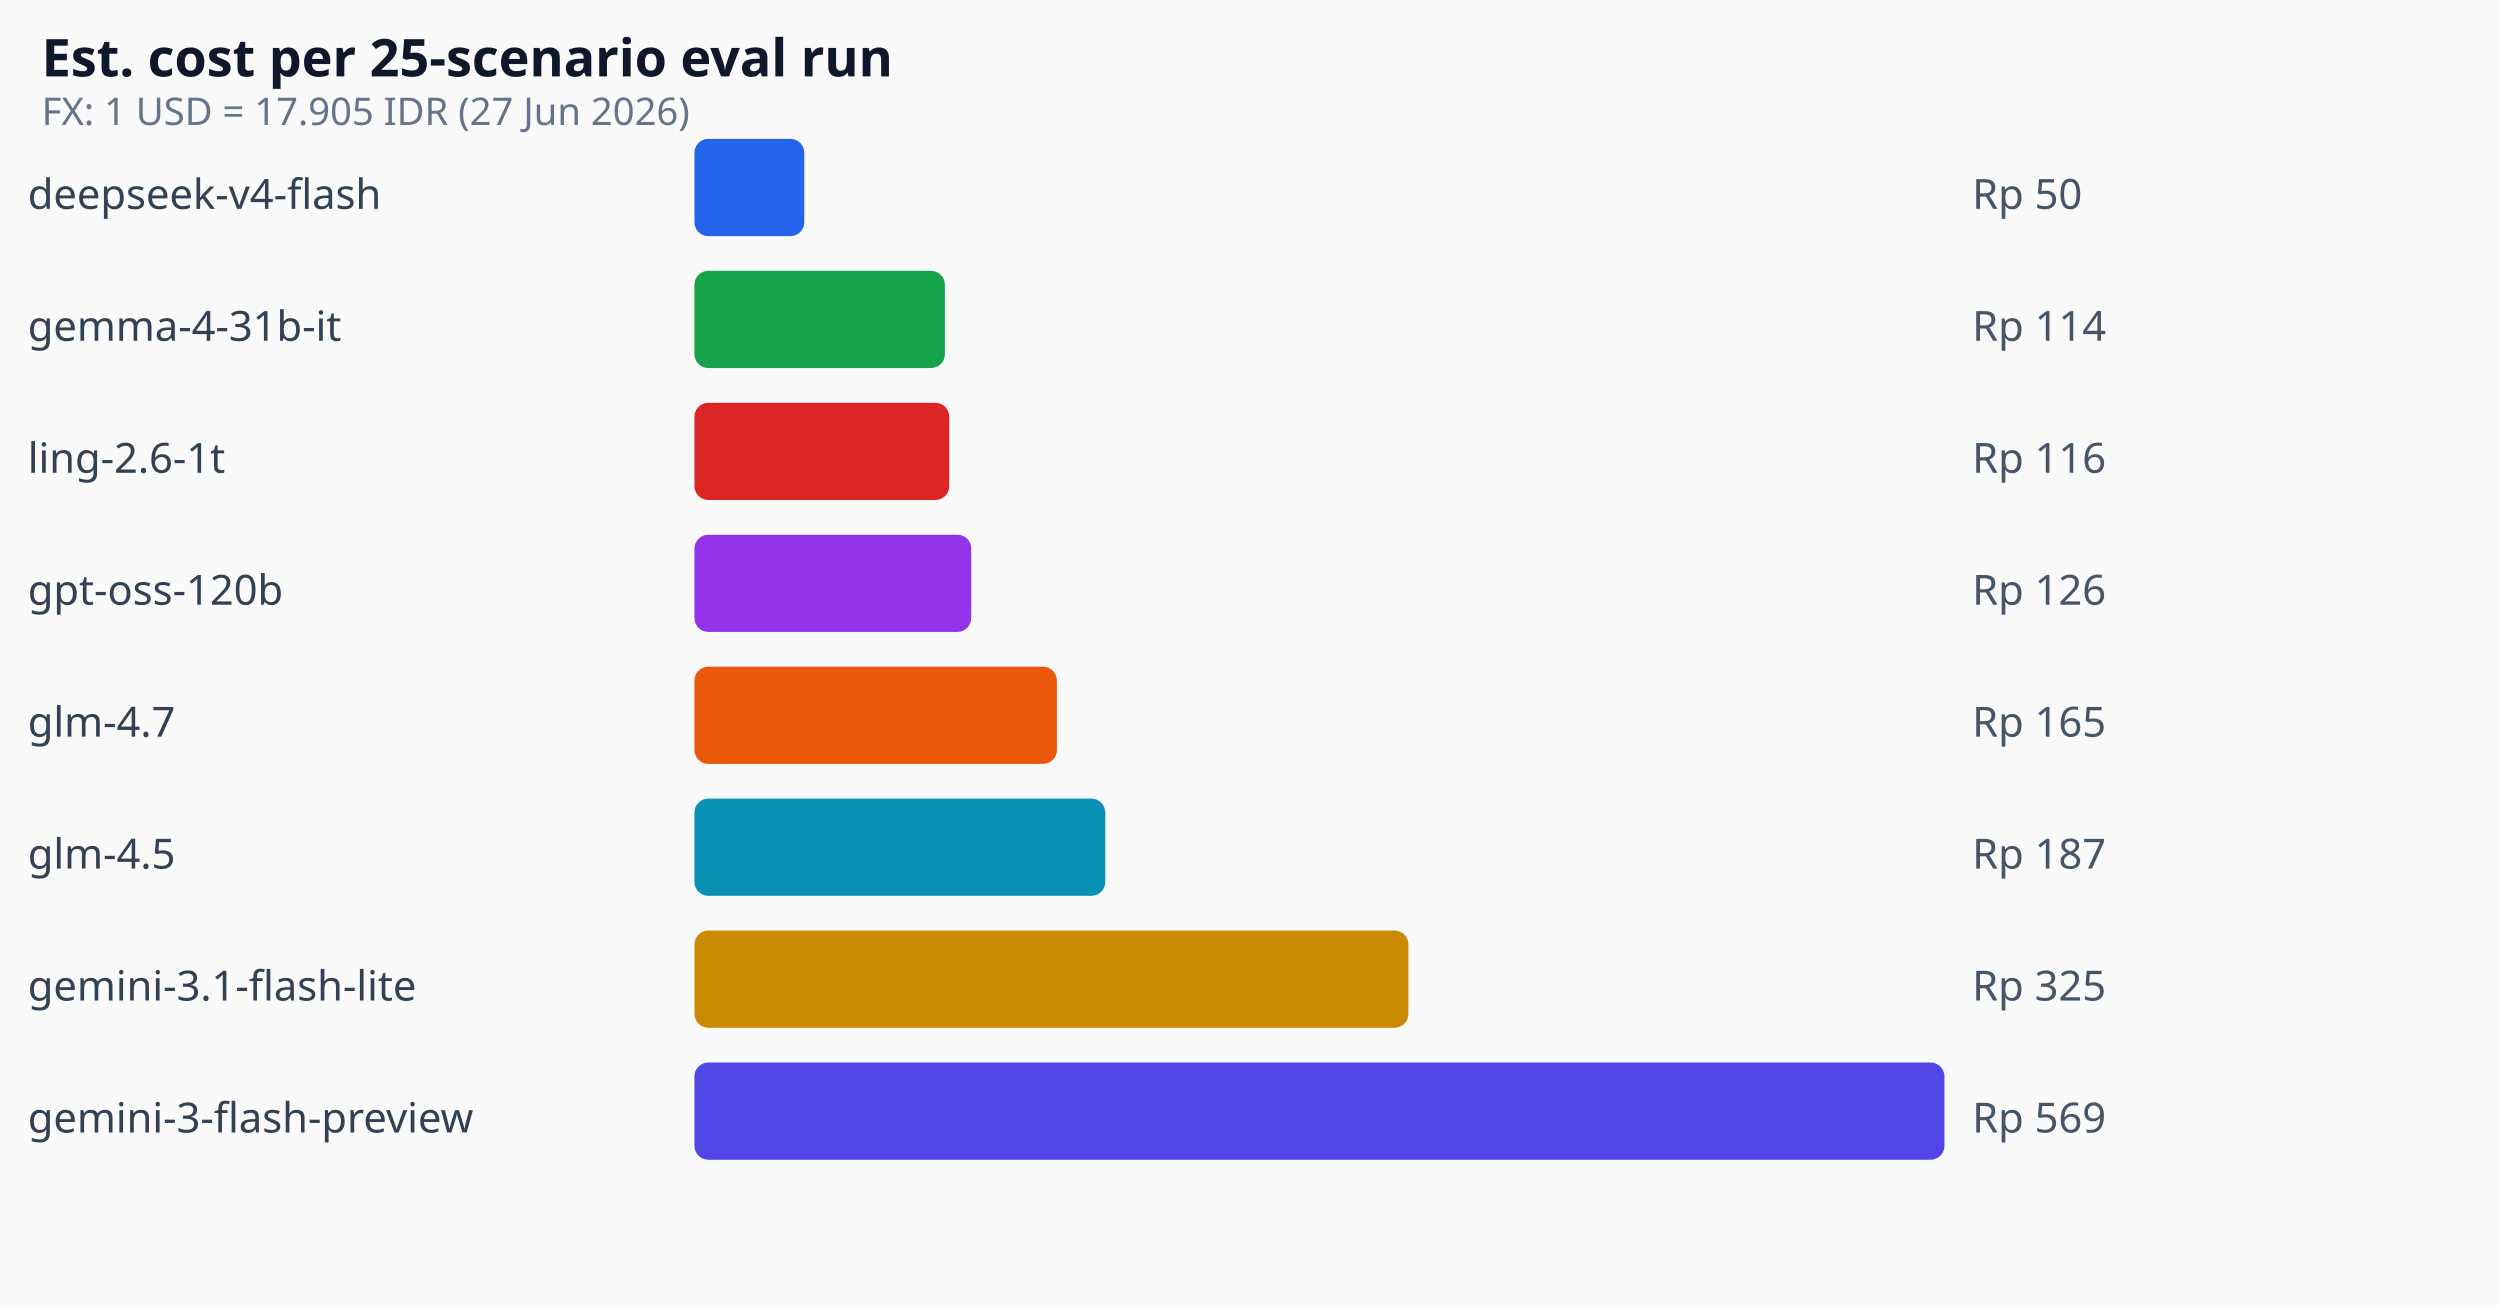
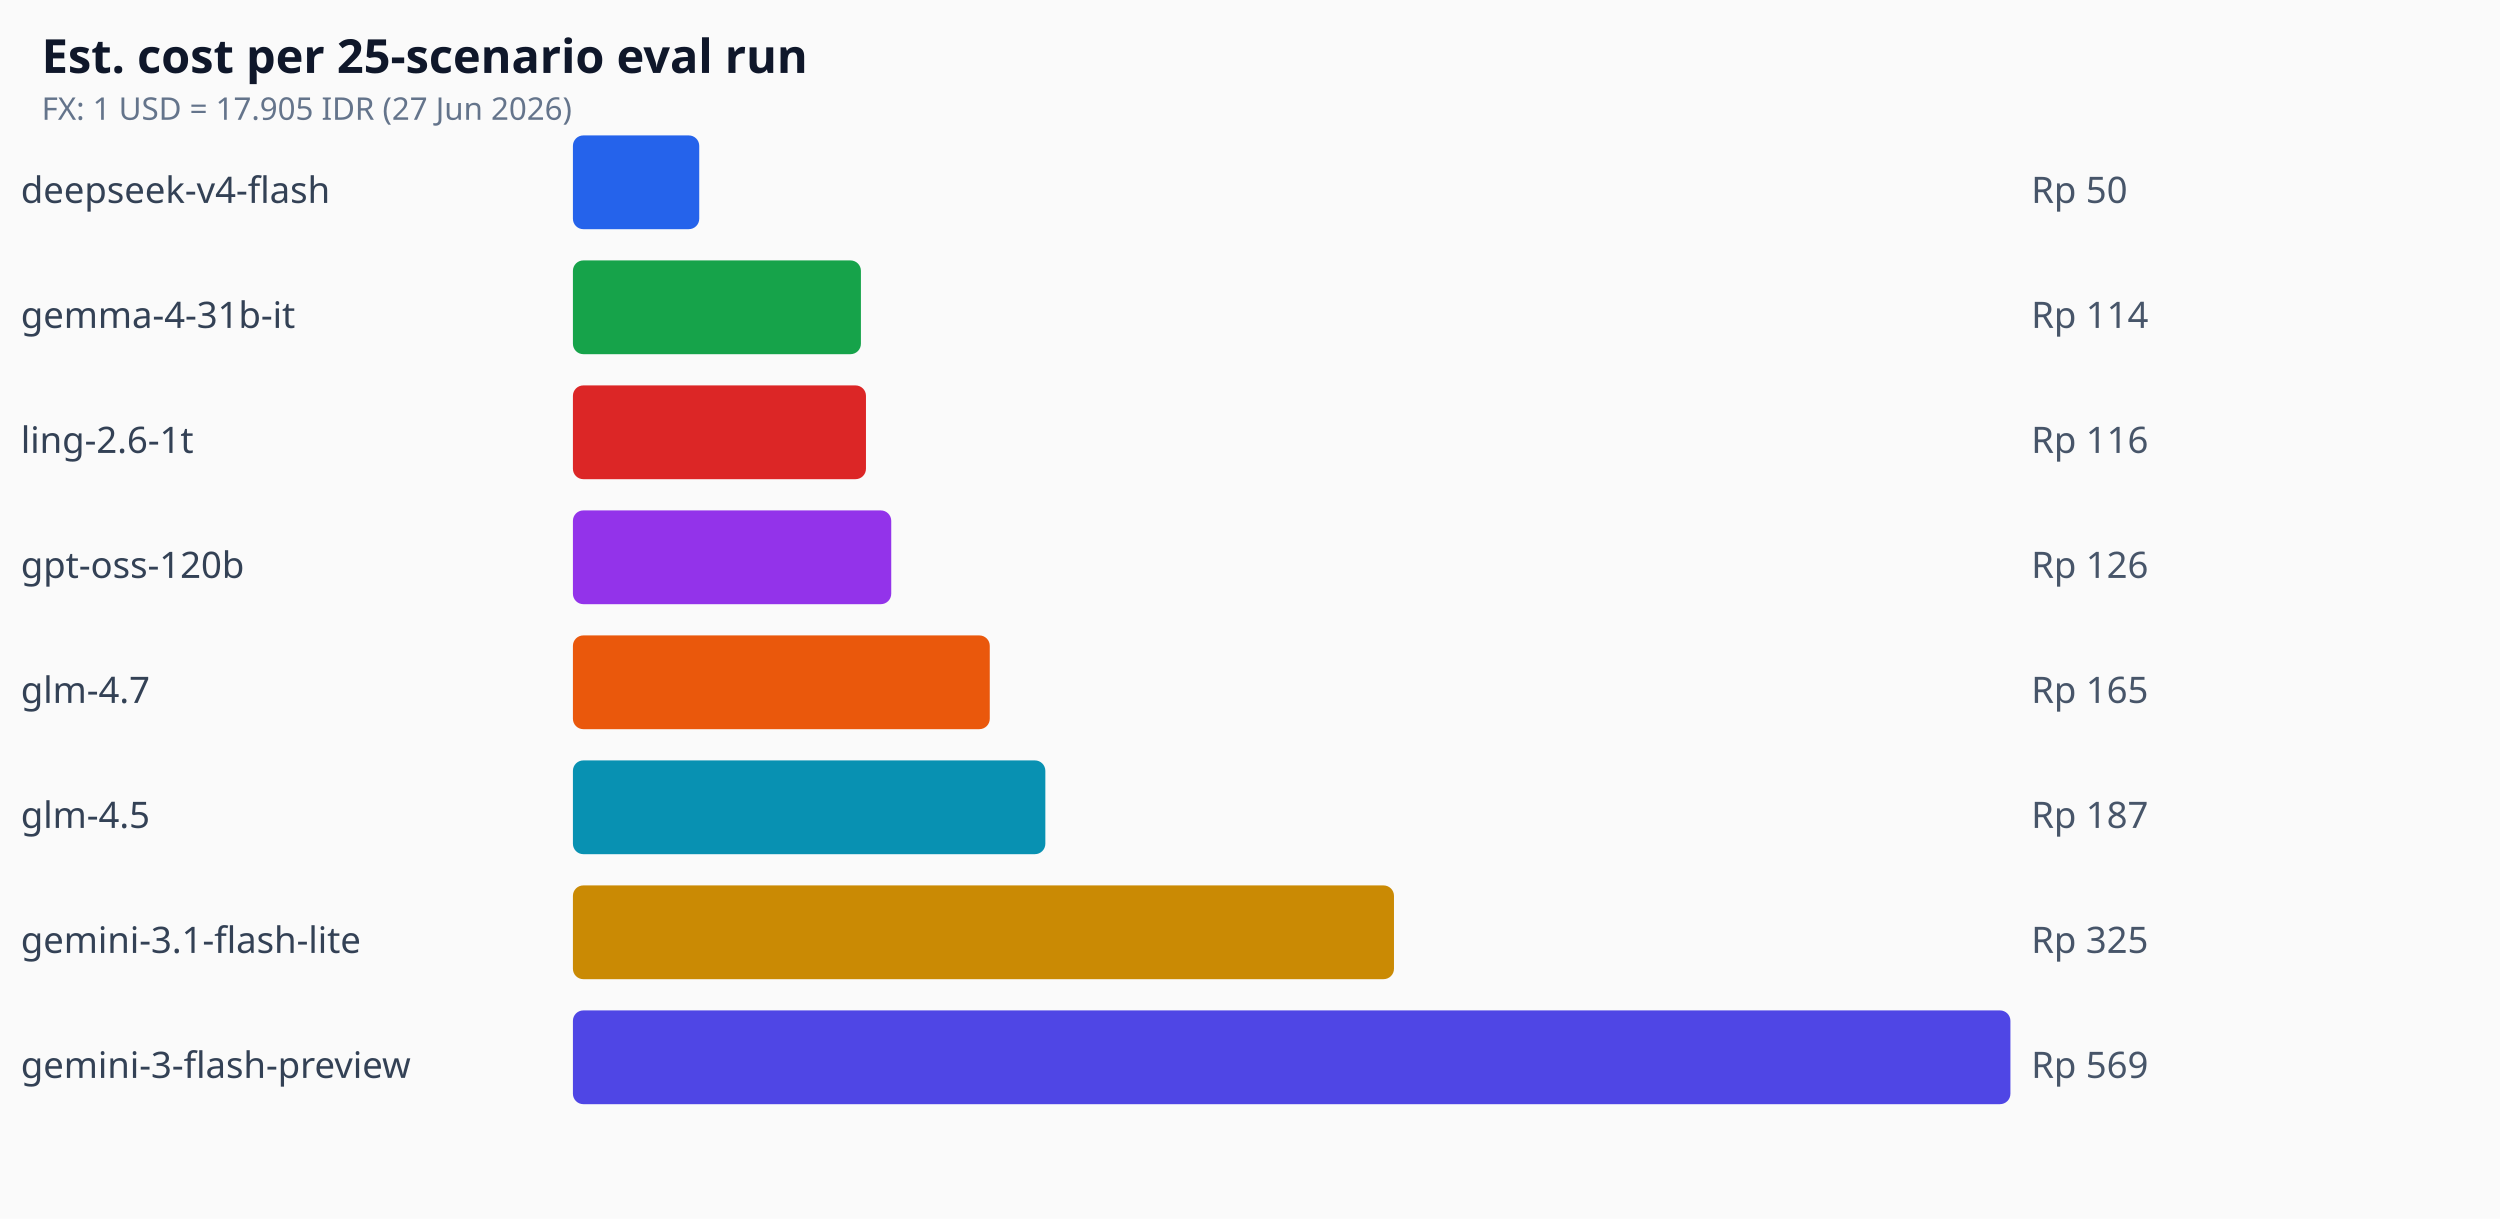
- <svg xmlns="http://www.w3.org/2000/svg" viewBox="0 0 720 376" width="720" height="376">
+ <svg xmlns="http://www.w3.org/2000/svg" viewBox="0 0 960 468" width="960" height="468">
  <style>
-     .title { font: 600 15px system-ui, sans-serif; fill: #0f172a; }
-     .label { font: 12px system-ui, sans-serif; fill: #334155; }
-     .value { font: 12px system-ui, sans-serif; fill: #475569; }
-     .sub { font: 11px system-ui, sans-serif; fill: #64748b; }
+     .title { font: 600 18px system-ui, sans-serif; fill: #0f172a; }
+     .label { font: 14px system-ui, sans-serif; fill: #334155; }
+     .value { font: 14px system-ui, sans-serif; fill: #475569; }
+     .sub { font: 12px system-ui, sans-serif; fill: #64748b; }
  </style>
  <rect width="100%" height="100%" fill="#fafafa" />
-   <text x="12" y="22" class="title">Est. cost per 25-scenario eval run</text>
-   <text x="12" y="36" class="sub">FX: 1 USD = 17.905 IDR (27 Jun 2026)</text>
-   <text x="8" y="60.16" class="label">deepseek-v4-flash</text>
-   <rect x="200" y="40" width="31.634" height="28" rx="4" fill="#2563eb" />
-   <text x="568" y="60.16" class="value">Rp 50</text>
-   <text x="8" y="98.16" class="label">gemma-4-31b-it</text>
-   <rect x="200" y="78" width="72.127" height="28" rx="4" fill="#16a34a" />
-   <text x="568" y="98.16" class="value">Rp 114</text>
-   <text x="8" y="136.16" class="label">ling-2.6-1t</text>
-   <rect x="200" y="116" width="73.392" height="28" rx="4" fill="#dc2626" />
-   <text x="568" y="136.16" class="value">Rp 116</text>
-   <text x="8" y="174.16" class="label">gpt-oss-120b</text>
-   <rect x="200" y="154" width="79.719" height="28" rx="4" fill="#9333ea" />
-   <text x="568" y="174.16" class="value">Rp 126</text>
-   <text x="8" y="212.16" class="label">glm-4.7</text>
-   <rect x="200" y="192" width="104.394" height="28" rx="4" fill="#ea580c" />
-   <text x="568" y="212.16" class="value">Rp 165</text>
-   <text x="8" y="250.16" class="label">glm-4.5</text>
-   <rect x="200" y="230" width="118.313" height="28" rx="4" fill="#0891b2" />
-   <text x="568" y="250.16" class="value">Rp 187</text>
-   <text x="8" y="288.16" class="label">gemini-3.1-flash-lite</text>
-   <rect x="200" y="268" width="205.624" height="28" rx="4" fill="#ca8a04" />
-   <text x="568" y="288.16" class="value">Rp 325</text>
-   <text x="8" y="326.16" class="label">gemini-3-flash-preview</text>
-   <rect x="200" y="306" width="360" height="28" rx="4" fill="#4f46e5" />
-   <text x="568" y="326.16" class="value">Rp 569</text>
+   <text x="16" y="28" class="title">Est. cost per 25-scenario eval run</text>
+   <text x="16" y="46" class="sub">FX: 1 USD = 17.905 IDR (27 Jun 2026)</text>
+   <text x="8" y="77.92" class="label">deepseek-v4-flash</text>
+   <rect x="220" y="52" width="48.506" height="36" rx="4" fill="#2563eb" />
+   <text x="780" y="77.92" class="value">Rp 50</text>
+   <text x="8" y="125.92" class="label">gemma-4-31b-it</text>
+   <rect x="220" y="100" width="110.594" height="36" rx="4" fill="#16a34a" />
+   <text x="780" y="125.92" class="value">Rp 114</text>
+   <text x="8" y="173.92" class="label">ling-2.6-1t</text>
+   <rect x="220" y="148" width="112.534" height="36" rx="4" fill="#dc2626" />
+   <text x="780" y="173.92" class="value">Rp 116</text>
+   <text x="8" y="221.92" class="label">gpt-oss-120b</text>
+   <rect x="220" y="196" width="122.236" height="36" rx="4" fill="#9333ea" />
+   <text x="780" y="221.92" class="value">Rp 126</text>
+   <text x="8" y="269.92" class="label">glm-4.7</text>
+   <rect x="220" y="244" width="160.07" height="36" rx="4" fill="#ea580c" />
+   <text x="780" y="269.92" class="value">Rp 165</text>
+   <text x="8" y="317.92" class="label">glm-4.5</text>
+   <rect x="220" y="292" width="181.413" height="36" rx="4" fill="#0891b2" />
+   <text x="780" y="317.92" class="value">Rp 187</text>
+   <text x="8" y="365.92" class="label">gemini-3.1-flash-lite</text>
+   <rect x="220" y="340" width="315.29" height="36" rx="4" fill="#ca8a04" />
+   <text x="780" y="365.92" class="value">Rp 325</text>
+   <text x="8" y="413.92" class="label">gemini-3-flash-preview</text>
+   <rect x="220" y="388" width="552" height="36" rx="4" fill="#4f46e5" />
+   <text x="780" y="413.92" class="value">Rp 569</text>
</svg>
